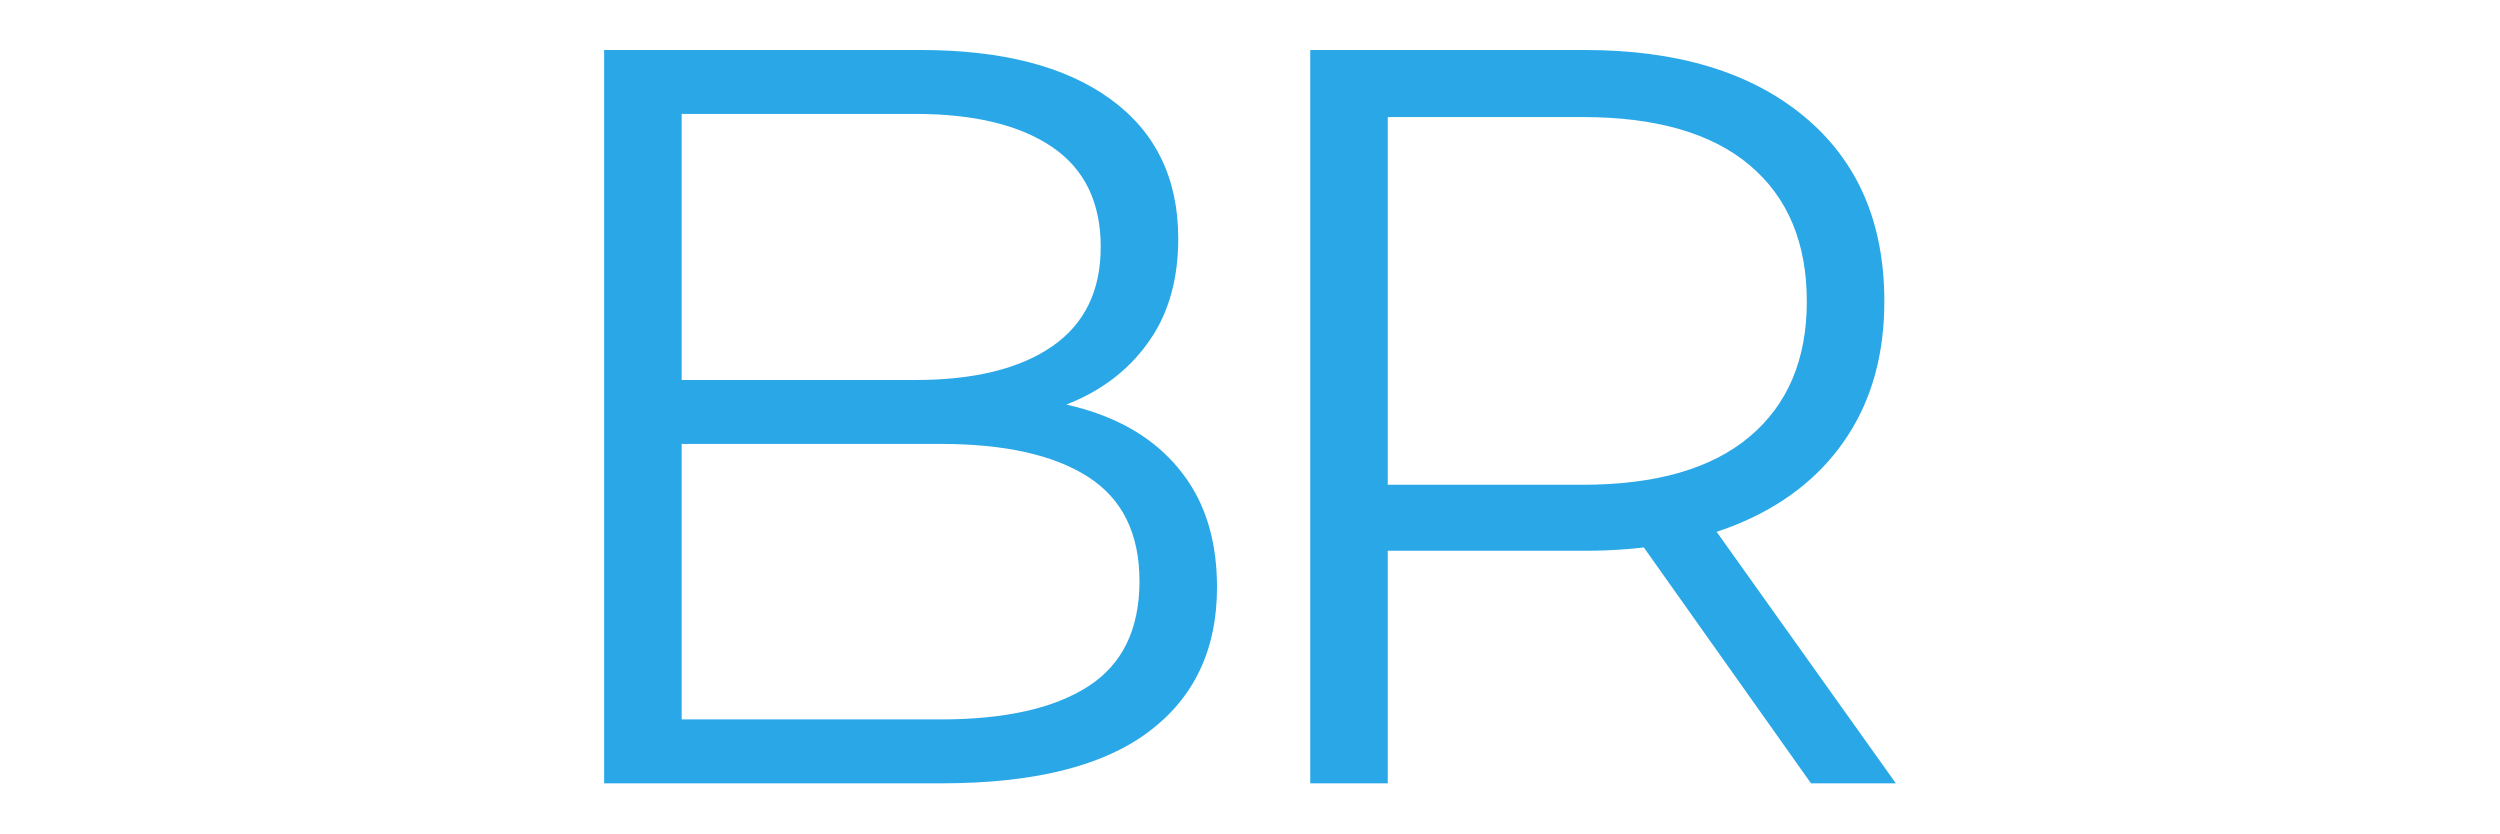
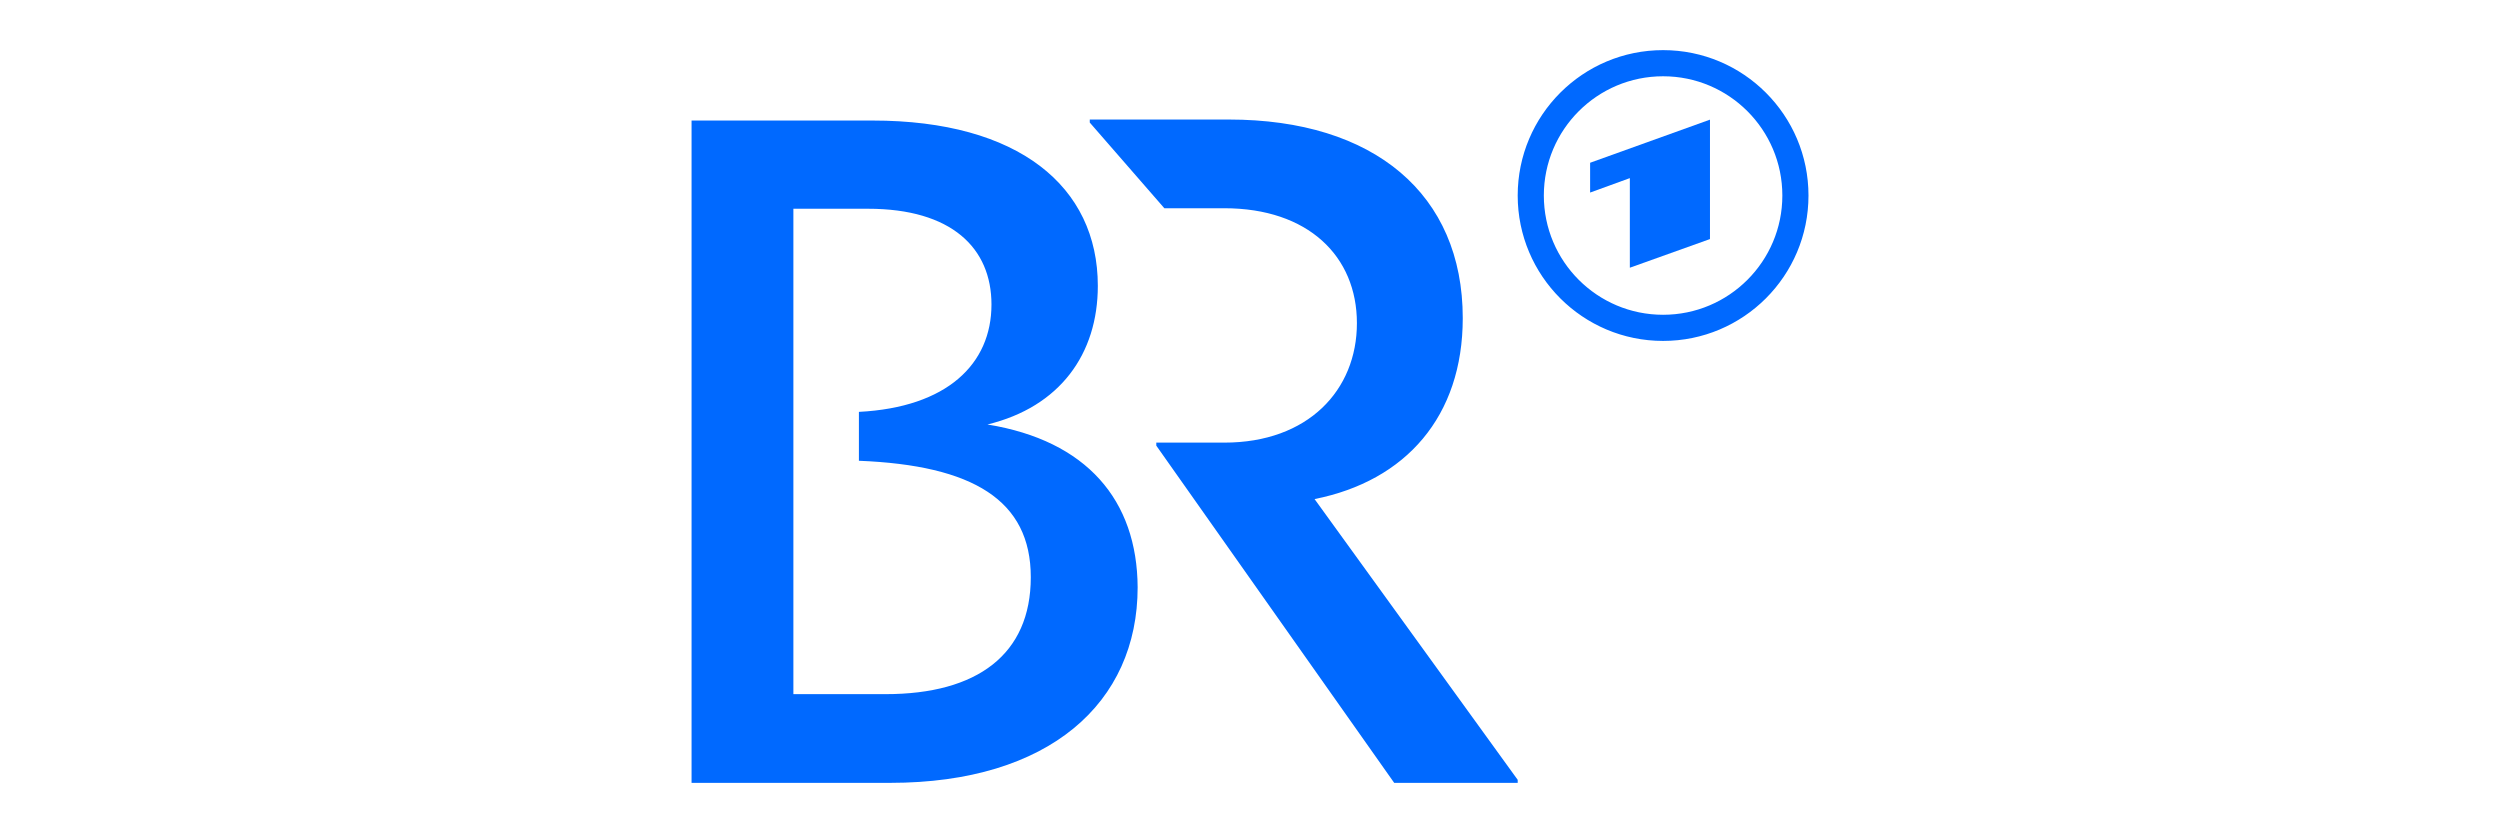
<svg xmlns="http://www.w3.org/2000/svg" width="300" height="100" viewBox="0 0 300 100">
-   <g transform="matrix(1.04762 0 0 1.04762 58.166 -10.762)">
-     <path fill="#2aa7e6" d="M13.68 100.0V16.0H49.92Q63.96 16.0 71.7 21.64Q79.44 27.28 79.44 37.6Q79.44 44.44 76.26 49.12Q73.08 53.8 67.62 56.2Q62.16 58.6 55.68 58.6L57.72 55.72Q65.76 55.72 71.58 58.18Q77.4 60.64 80.64 65.5Q83.88 70.36 83.88 77.56Q83.88 88.24 76.02 94.12Q68.16 100.0 52.32 100.0ZM22.56 92.68H52.2Q63.24 92.68 69.12 88.9Q75.0 85.12 75.0 76.84Q75.0 68.68 69.12 64.9Q63.24 61.12 52.2 61.12H21.6V53.8H49.32Q59.4 53.8 64.98 49.96Q70.56 46.12 70.56 38.56Q70.56 30.88 64.98 27.1Q59.4 23.32 49.32 23.32H22.56ZM94.56 100.0V16.0H126.0Q141.96 16.0 151.14 23.62Q160.32 31.24 160.32 44.8Q160.32 53.68 156.18 60.1Q152.04 66.52 144.36 69.94Q136.68 73.36 126.0 73.36H99.48L103.44 69.28V100.0ZM151.92 100.0 130.32 69.52H139.92L161.64 100.0ZM103.44 70.0 99.48 65.8H125.76Q138.36 65.8 144.9 60.28Q151.44 54.76 151.44 44.8Q151.44 34.72 144.9 29.2Q138.36 23.68 125.76 23.68H99.48L103.44 19.48Z" />
+   <g transform="matrix(0.88 0 0 0.88 82.959 6.000)">
+     <g transform="matrix(0.310318 0 0 0.310318 -1.6292 -1.1637)">
+       <g id="f1_g863">
+         <path id="f1_path847" d="M432.275 3.807 C396.988 3.807 368.383 32.412 368.383 67.697 C368.383 102.984 396.988 131.59 432.275 131.59 C467.563 131.59 496.166 102.984 496.166 67.697 C496.166 32.412 467.563 3.807 432.275 3.807 Z M432.275 15.295 C461.217 15.295 484.68 38.756 484.68 67.697 C484.68 96.639 461.216 120.102 432.275 120.102 C403.333 120.102 379.871 96.639 379.871 67.697 C379.871 38.756 403.333 15.295 432.275 15.295 Z M180.336 34.305 L180.336 35.633 L213.117 73.287 L239.475 73.287 C276.243 73.287 297.729 94.328 297.729 123.787 C297.729 153.246 276.243 176.281 239.475 176.281 L209.574 176.281 L209.574 177.611 L314.119 325.791 L368.385 325.791 L368.385 324.461 L279.123 201.088 C319.213 193.114 344.242 164.764 344.242 121.572 C344.242 67.085 305.259 34.305 241.469 34.305 Z M5.355 34.746 L5.355 325.791 L92.625 325.791 C162.617 325.791 201.377 290.572 201.377 239.85 C201.155 201.531 179.007 175.396 135.373 168.309 C167.268 160.556 183.879 137.298 183.879 107.396 C183.879 63.762 149.104 34.746 84.871 34.746 Z M50.098 73.508 L82.879 73.508 C119.647 73.508 137.145 90.785 137.145 115.592 C137.145 141.728 117.654 160.776 78.893 162.77 L78.893 184.256 C128.95 186.249 154.422 201.531 154.422 235.42 C154.422 269.309 130.943 286.807 90.631 286.807 L50.098 286.807 Z" fill="#0069ff" />
+         <g id="f1_g37670">
+           <path id="f1_polygon37668" d="M417.664 60.047 L417.664 99.426 L452.878 86.828 L452.878 34.356 L400.208 53.302 L400.208 66.396 Z" fill="#0069ff" />
+         </g>
+       </g>
+     </g>
  </g>
</svg>
